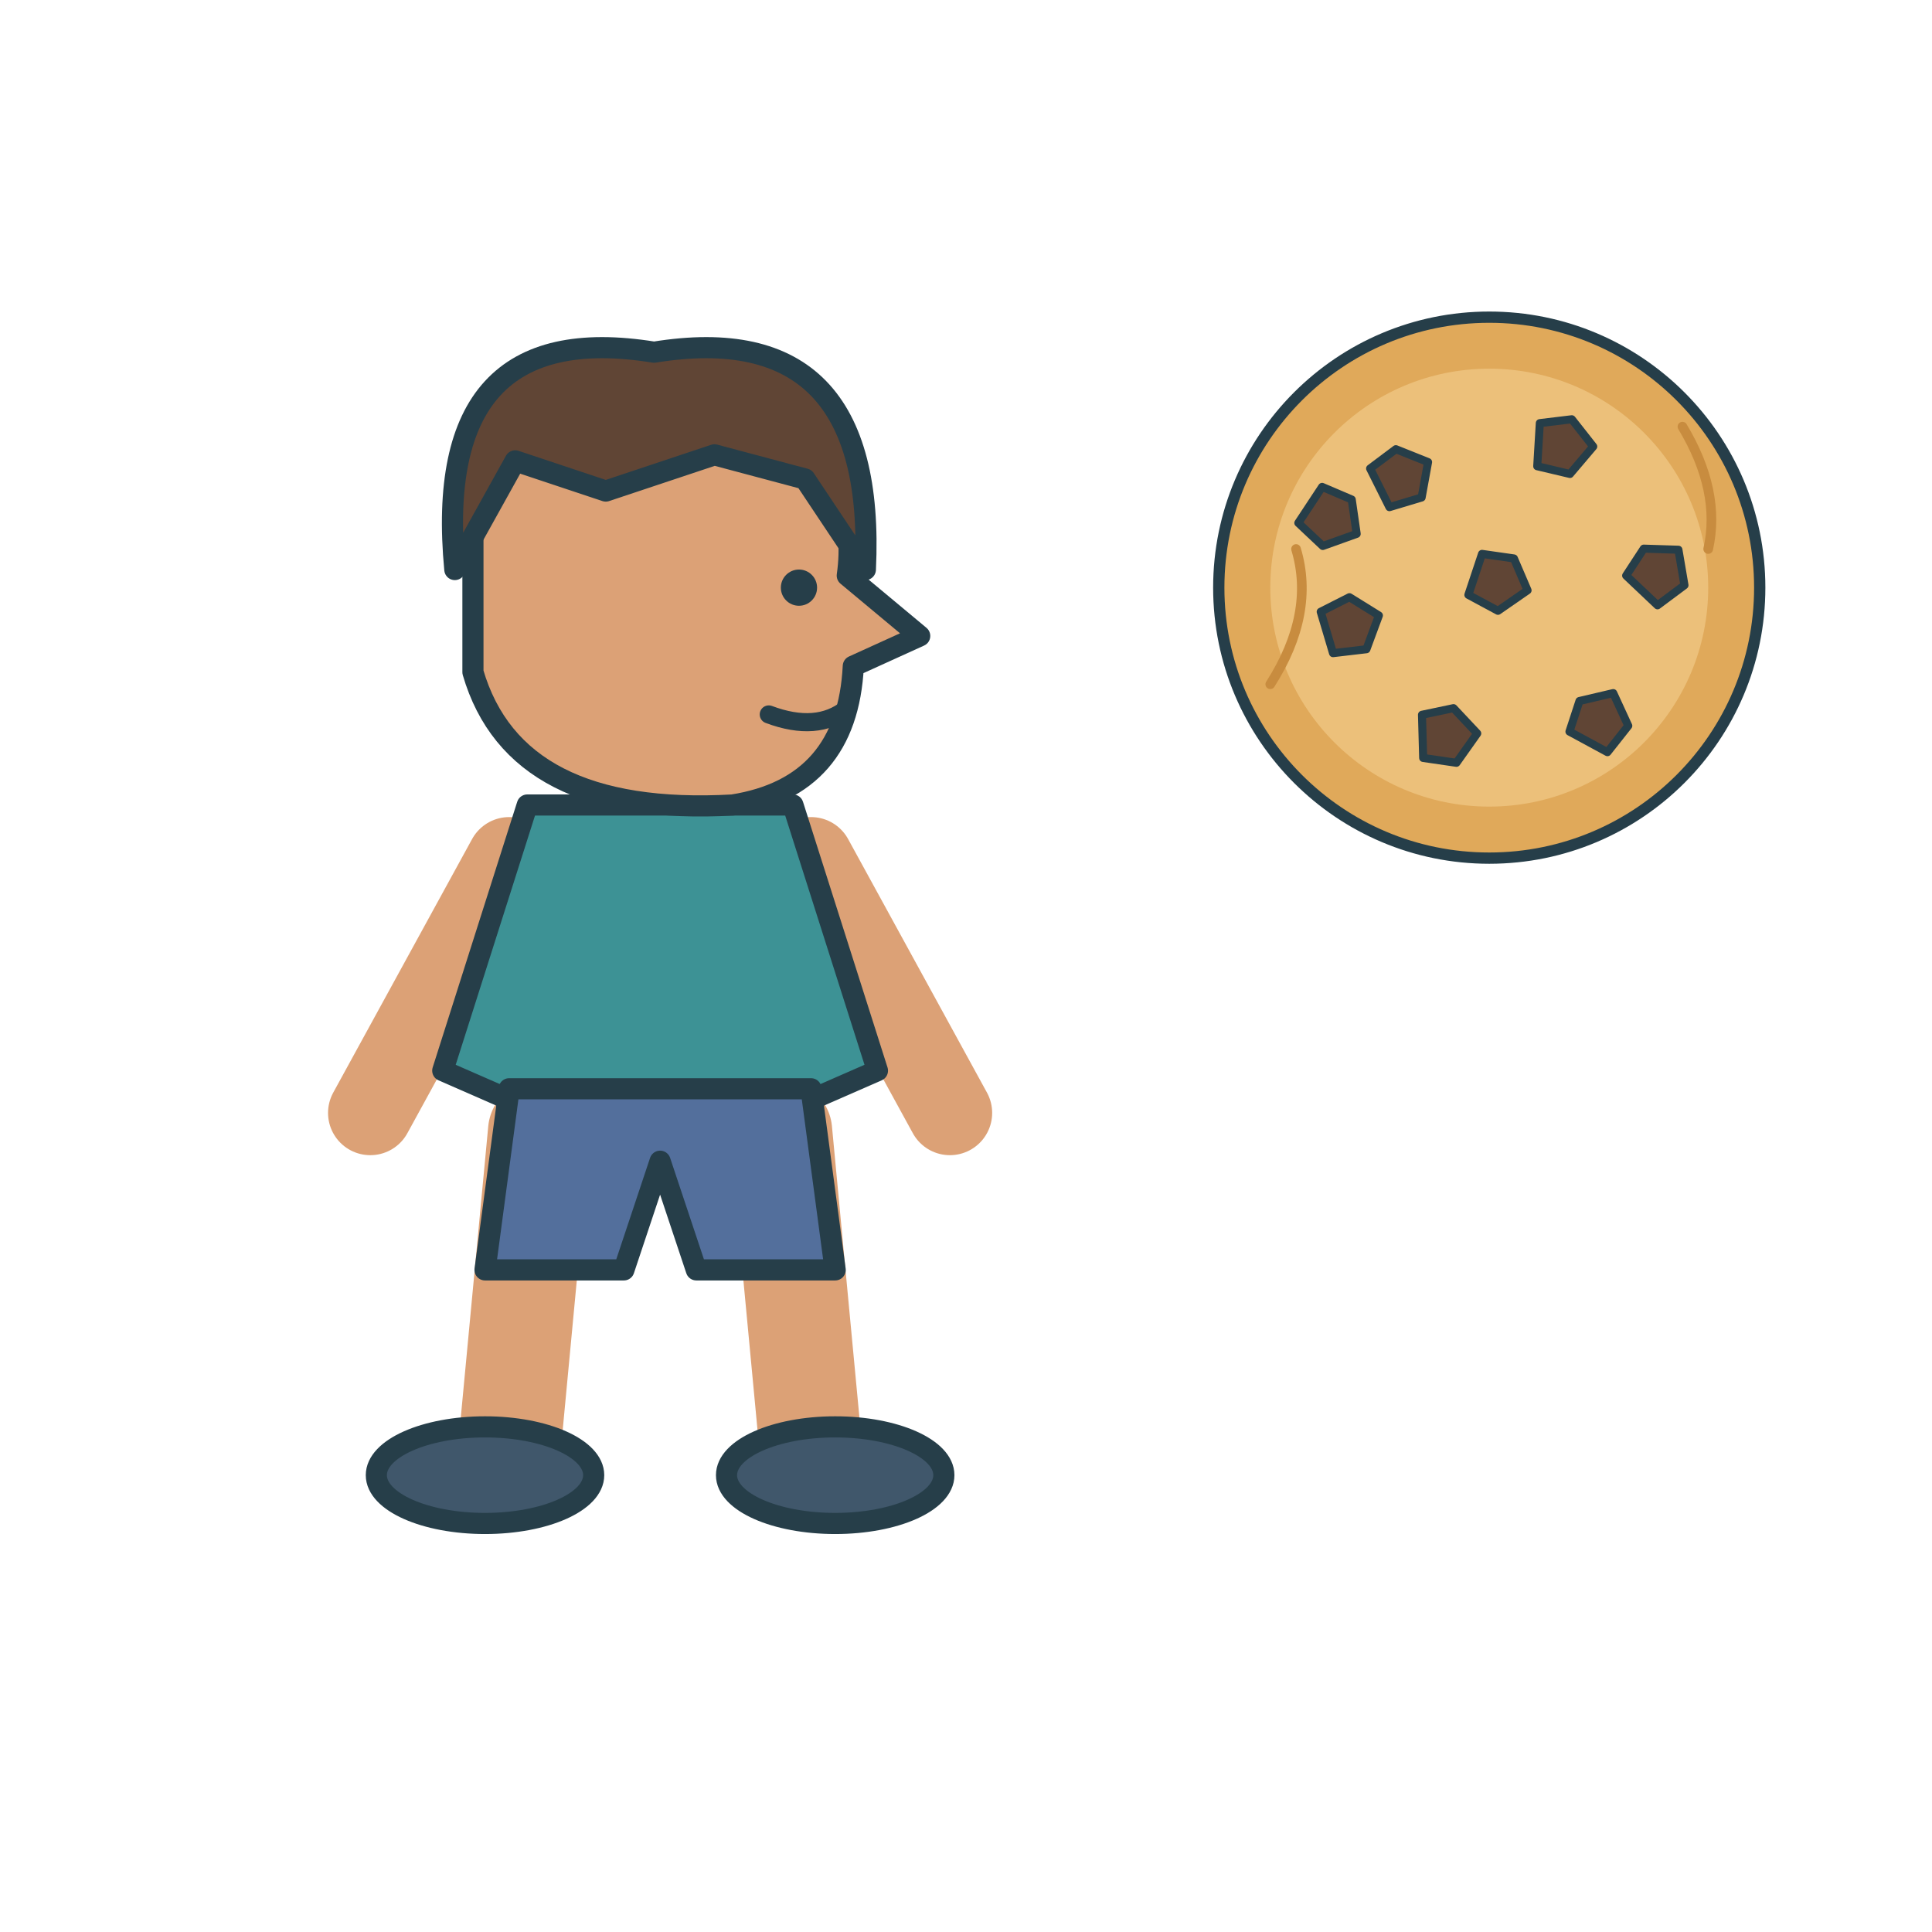
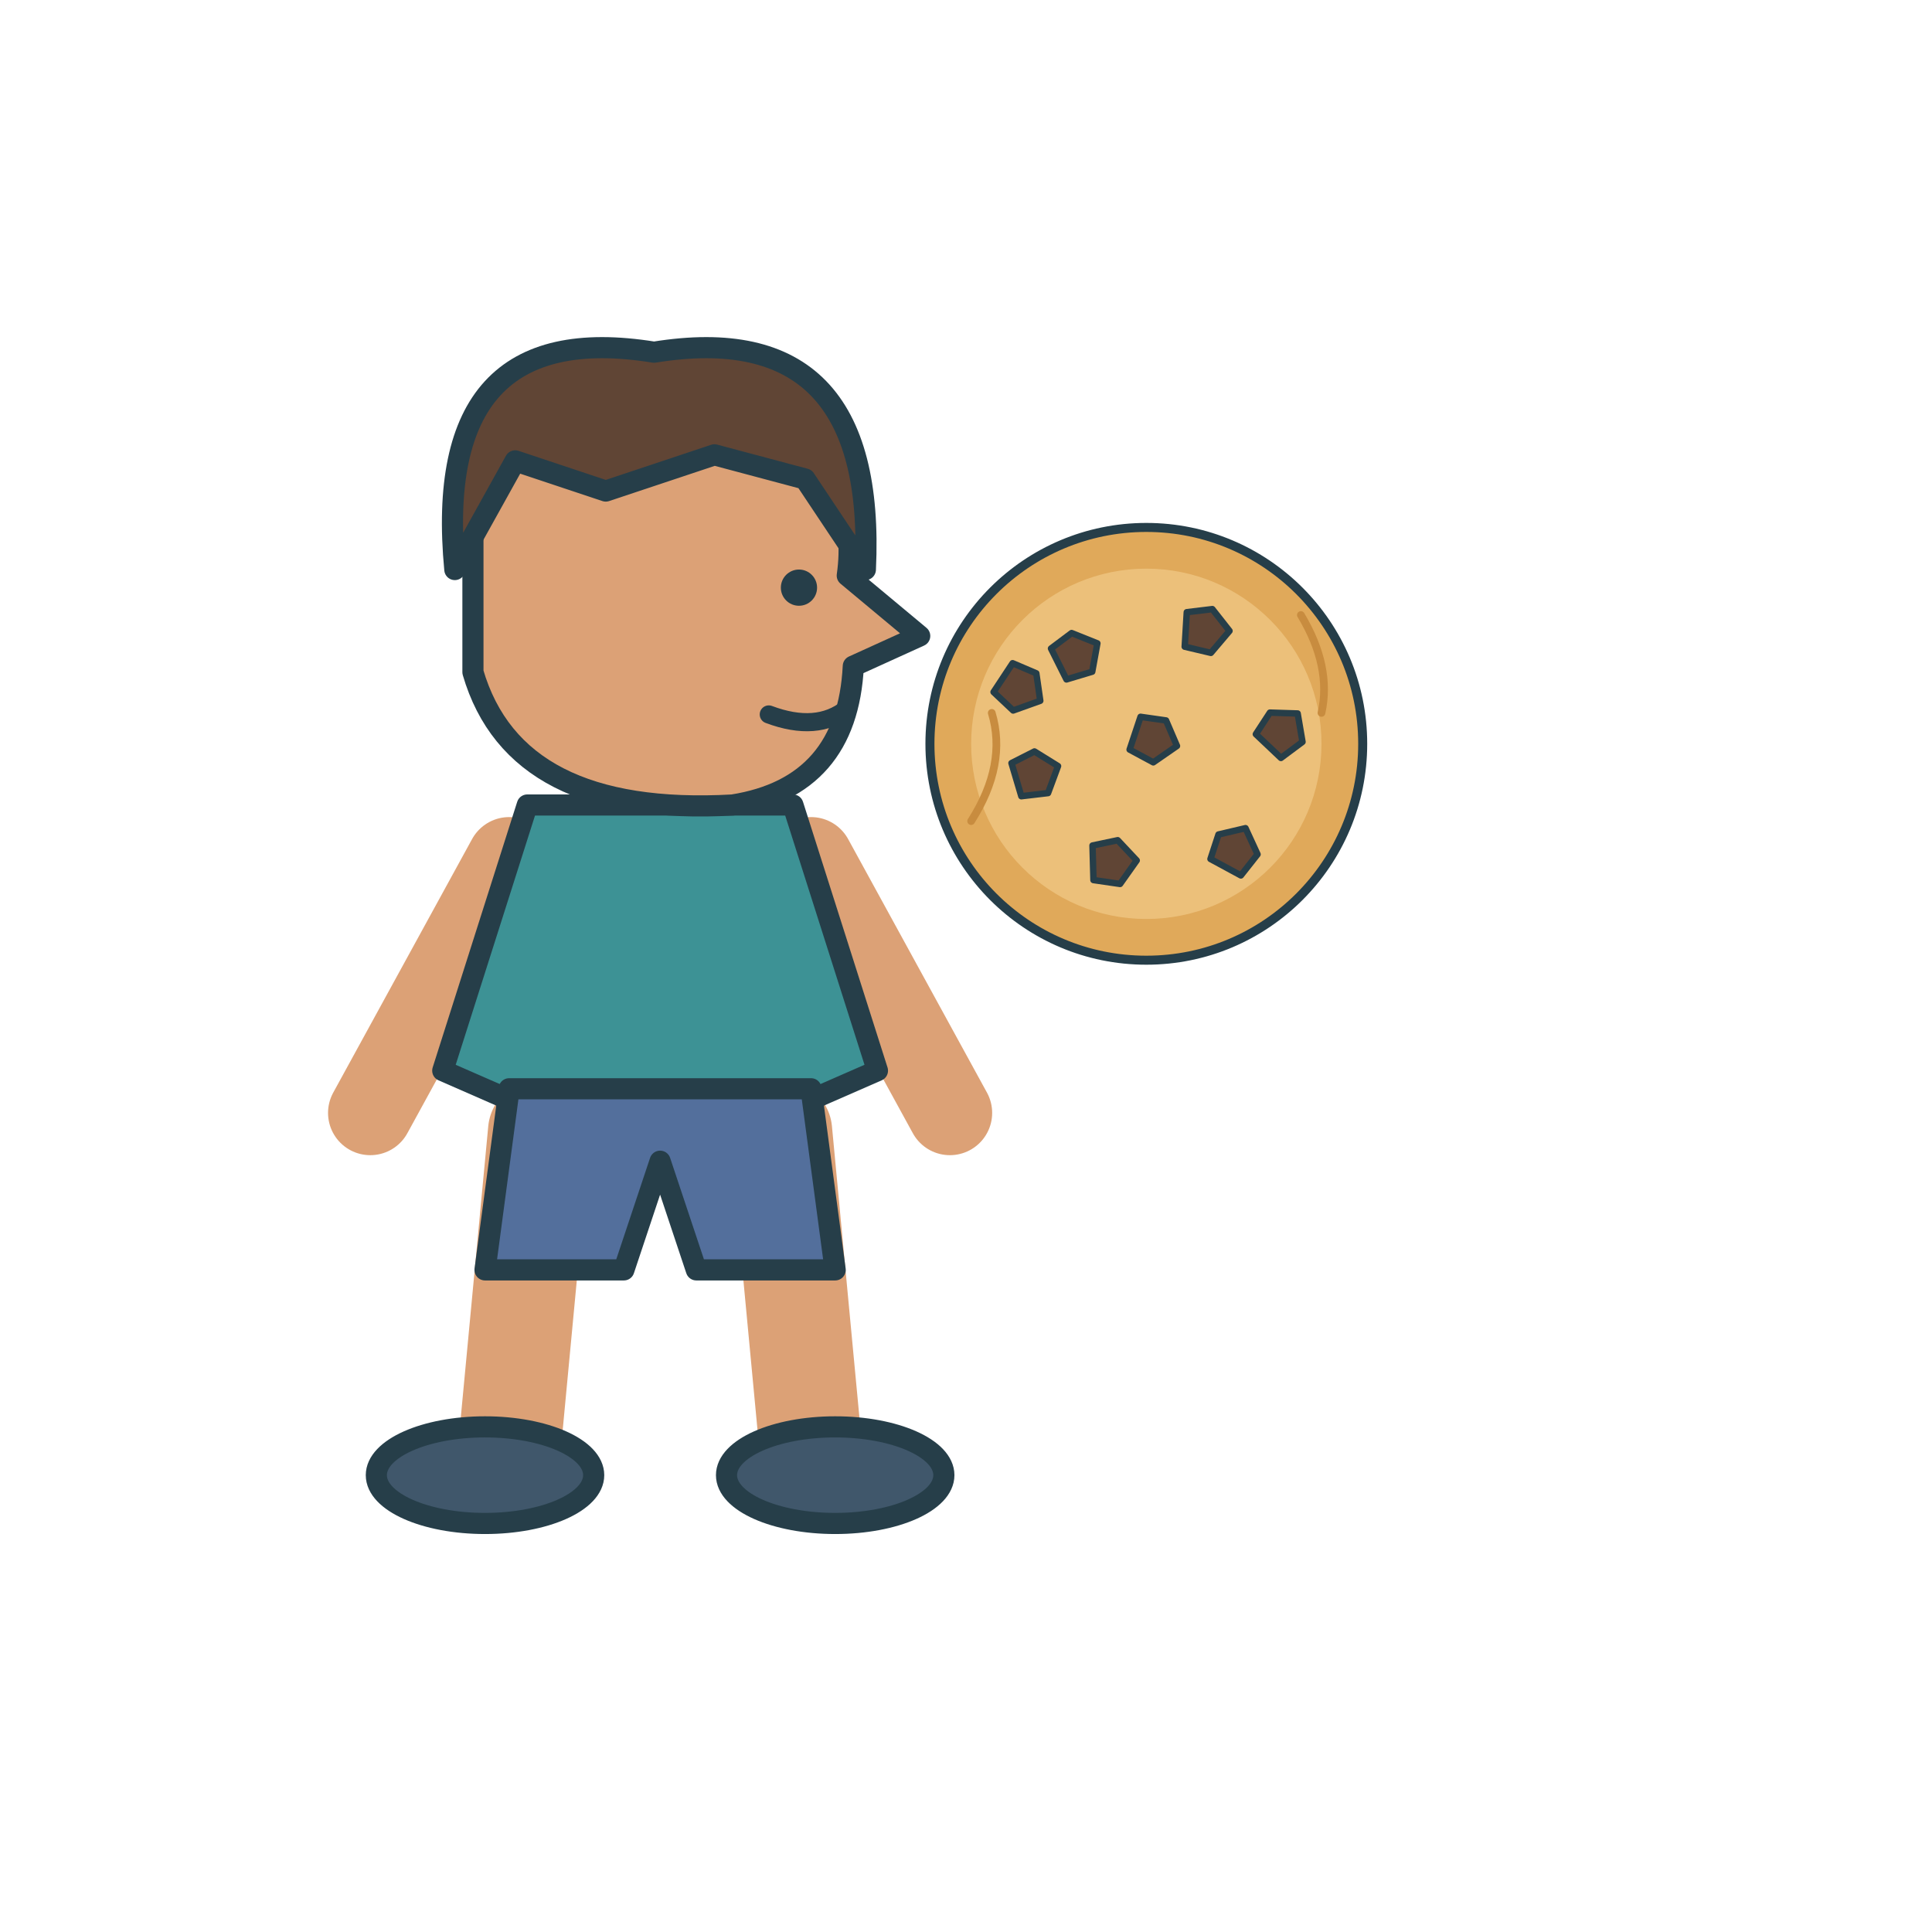
<svg xmlns="http://www.w3.org/2000/svg" viewBox="0 0 240 240">
  <g stroke="#263e49" stroke-width="3.5" stroke-linecap="round" stroke-linejoin="round">
    <g transform="translate(-8 25) scale(.75)">
      <path d="M100 154 L95 207 M140 154 L145 207" fill="none" stroke="#dca176" stroke-width="17" />
      <path d="M95 109 L72 151 M145 109 L168 151" fill="none" stroke="#dca176" stroke-width="14" />
      <path d="M98 100 L142 100 L156 144 L140 151 L100 151 L84 144 Z" fill="#3d9295" />
      <path d="M95 147 L145 147 L149 177 L126 177 L120 159 L114 177 L91 177 Z" fill="#536f9c" />
      <path d="M89 46 Q113 21 142 39 Q153 48 151 62 L163 72 L152 77 Q151 97 132 100 Q96 102 89 78 Z" fill="#dca176" />
      <path d="M86 61 Q82 19 119 25 Q156 19 154 61 L144 46 L129 42 L111 48 L96 43 Z" fill="#604535" />
      <circle cx="143" cy="64" r="3" fill="#263e49" stroke="none" />
      <path d="M138 85 Q146 88 151 84" fill="none" stroke-width="3" />
      <ellipse cx="91" cy="211" rx="18" ry="8" fill="#40576b" />
      <ellipse cx="149" cy="211" rx="18" ry="8" fill="#40576b" />
    </g>
-     <g transform="translate(137 25) scale(.4)">
+     <g transform="translate(104 54) scale(0.32)">
      <g stroke="#263e49" stroke-width="3.5" stroke-linecap="round" stroke-linejoin="round">
        <circle cx="120" cy="120" r="84" fill="#e0a95a" />
        <circle cx="120" cy="120" r="68" fill="#ecc07a" stroke="none" />
        <path d="M52 150 Q66 128 60 108 M180 70 Q192 90 188 108" fill="none" stroke="#c88c3f" stroke-width="3" />
        <path d="M-9 -3 L-1 -9 L9 -5 L7 6 L-3 9 Z" fill="#604535" transform="translate(92 86) rotate(0)" stroke-width="2.5" />
        <path d="M-9 -3 L-1 -9 L9 -5 L7 6 L-3 9 Z" fill="#604535" transform="translate(142 76) rotate(30)" stroke-width="2.5" />
        <path d="M-9 -3 L-1 -9 L9 -5 L7 6 L-3 9 Z" fill="#604535" transform="translate(172 116) rotate(-20)" stroke-width="2.5" />
        <path d="M-9 -3 L-1 -9 L9 -5 L7 6 L-3 9 Z" fill="#604535" transform="translate(122 118) rotate(45)" stroke-width="2.5" />
        <path d="M-9 -3 L-1 -9 L9 -5 L7 6 L-3 9 Z" fill="#604535" transform="translate(76 132) rotate(10)" stroke-width="2.5" />
        <path d="M-9 -3 L-1 -9 L9 -5 L7 6 L-3 9 Z" fill="#604535" transform="translate(154 162) rotate(-35)" stroke-width="2.5" />
        <path d="M-9 -3 L-1 -9 L9 -5 L7 6 L-3 9 Z" fill="#604535" transform="translate(106 166) rotate(25)" stroke-width="2.5" />
        <path d="M-9 -3 L-1 -9 L9 -5 L7 6 L-3 9 Z" fill="#604535" transform="translate(70 98) rotate(60)" stroke-width="2.5" />
      </g>
    </g>
  </g>
</svg>
